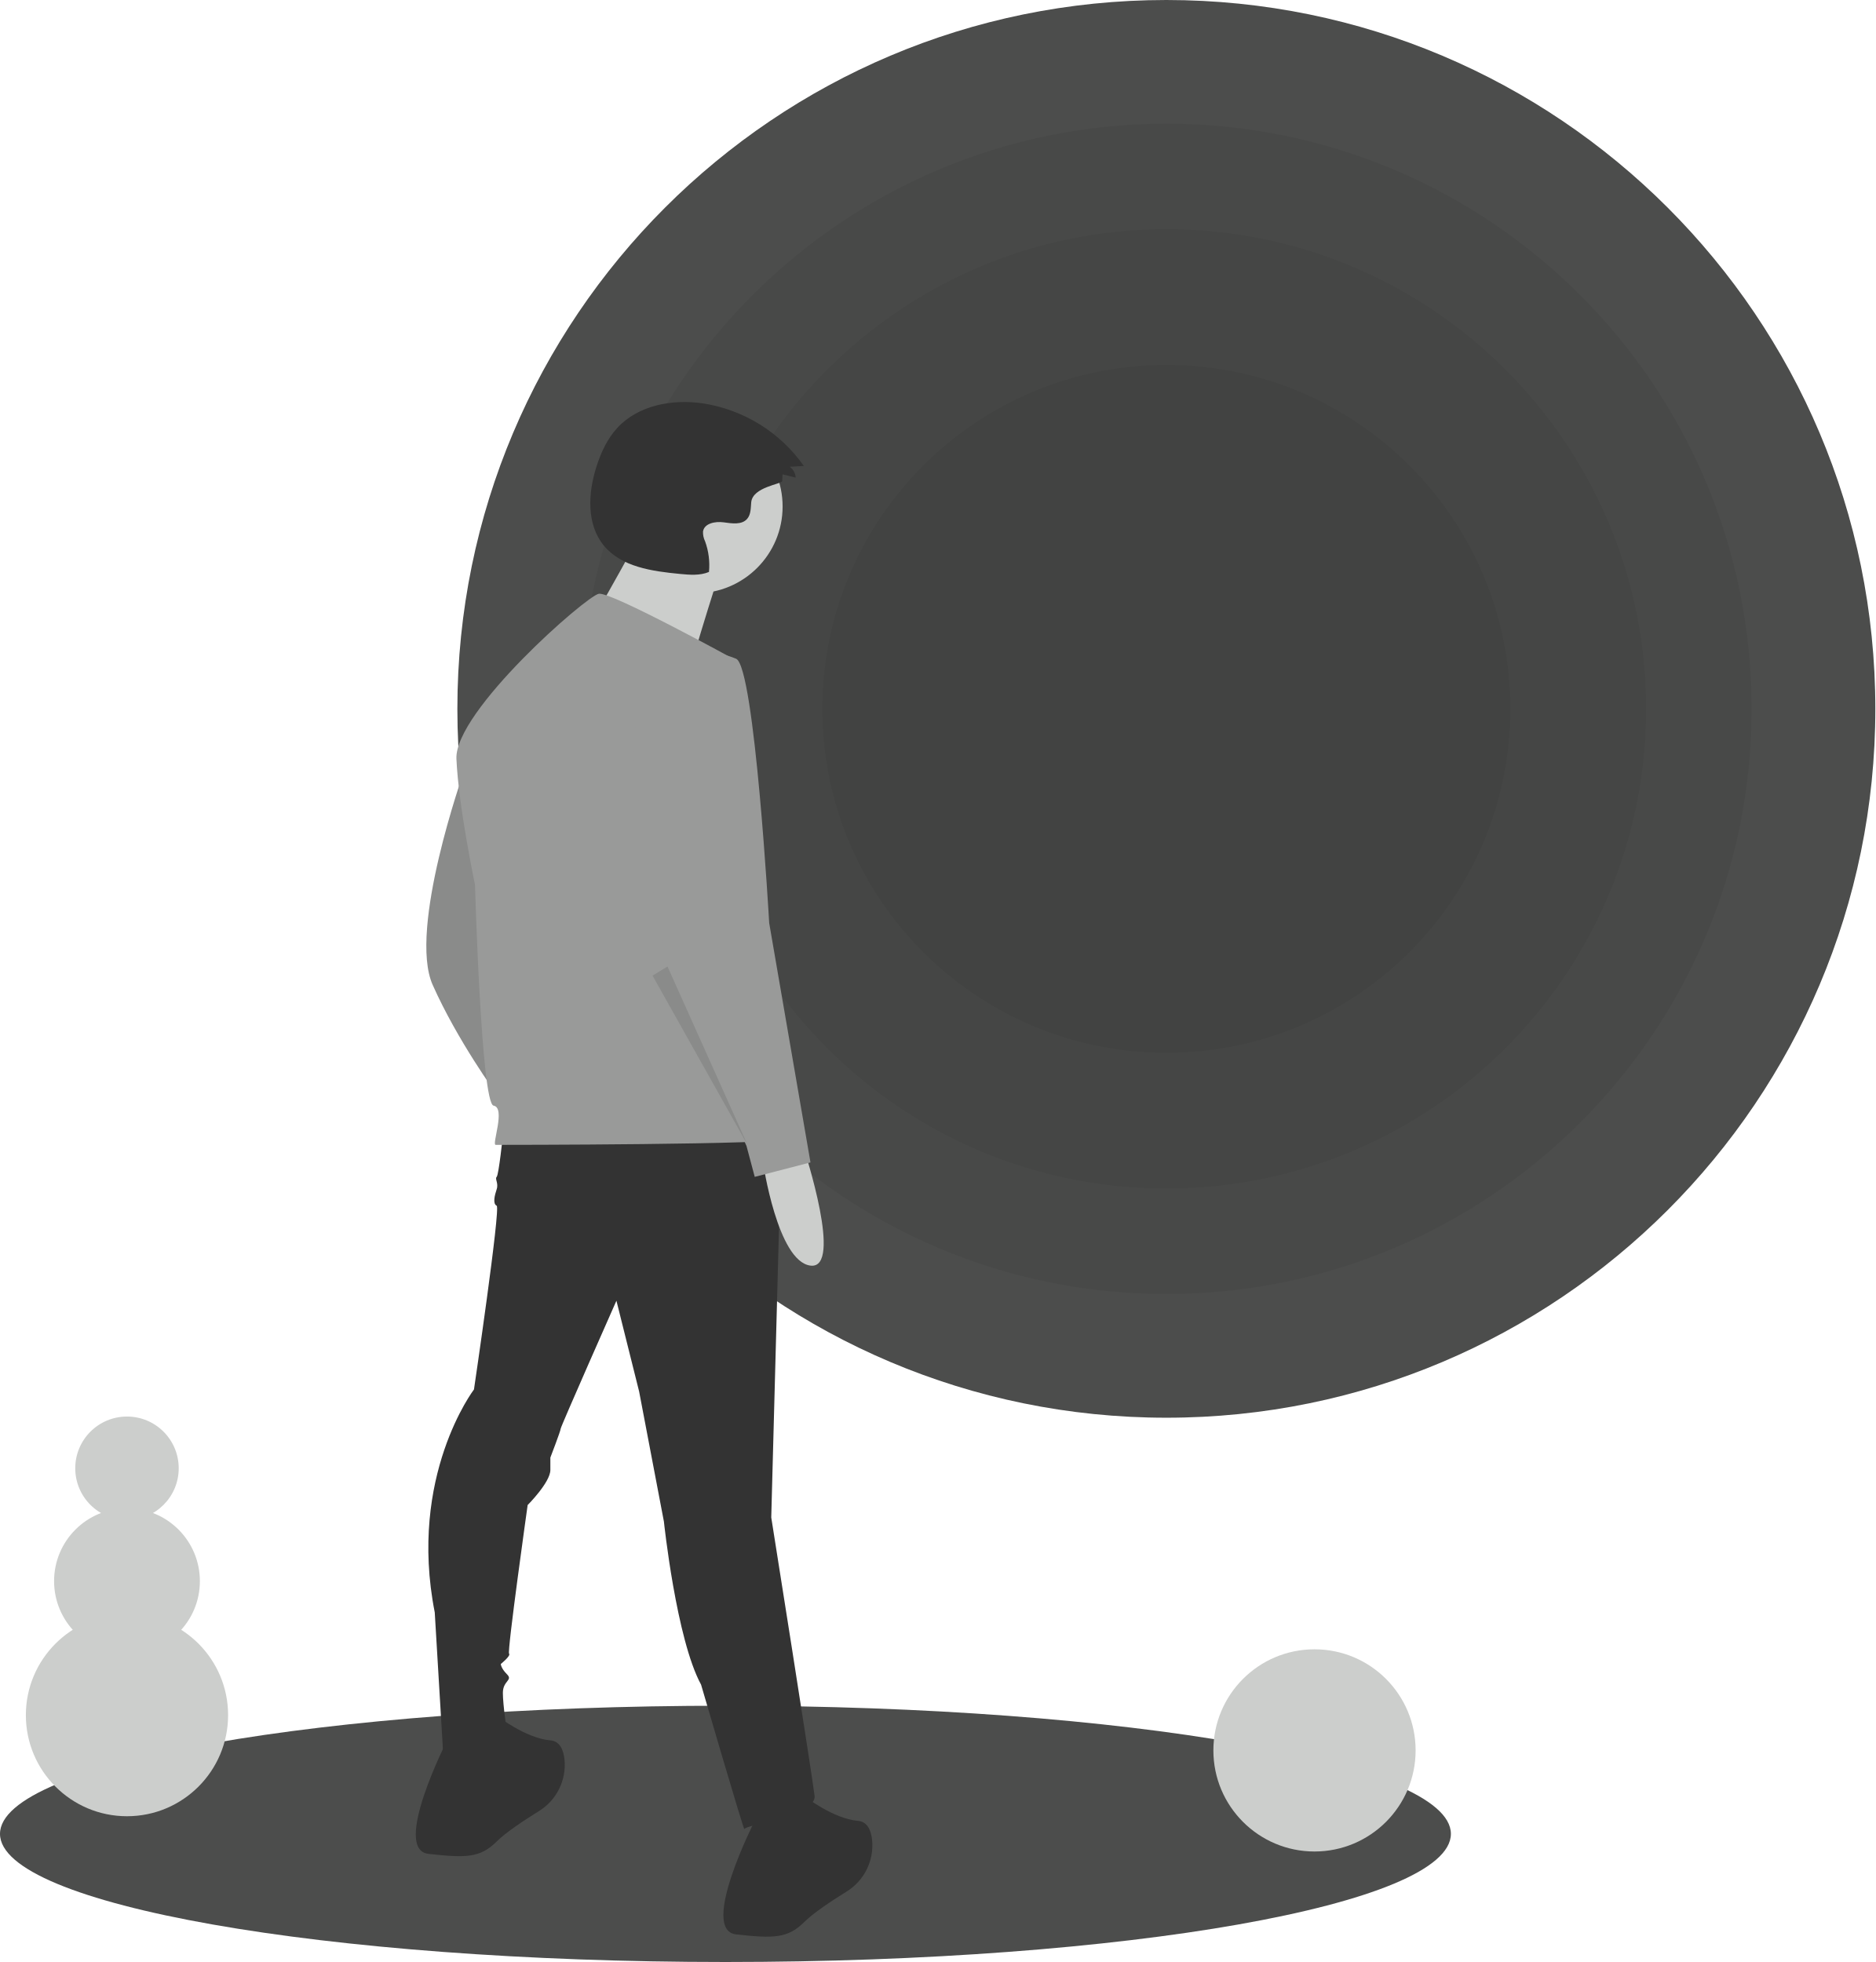
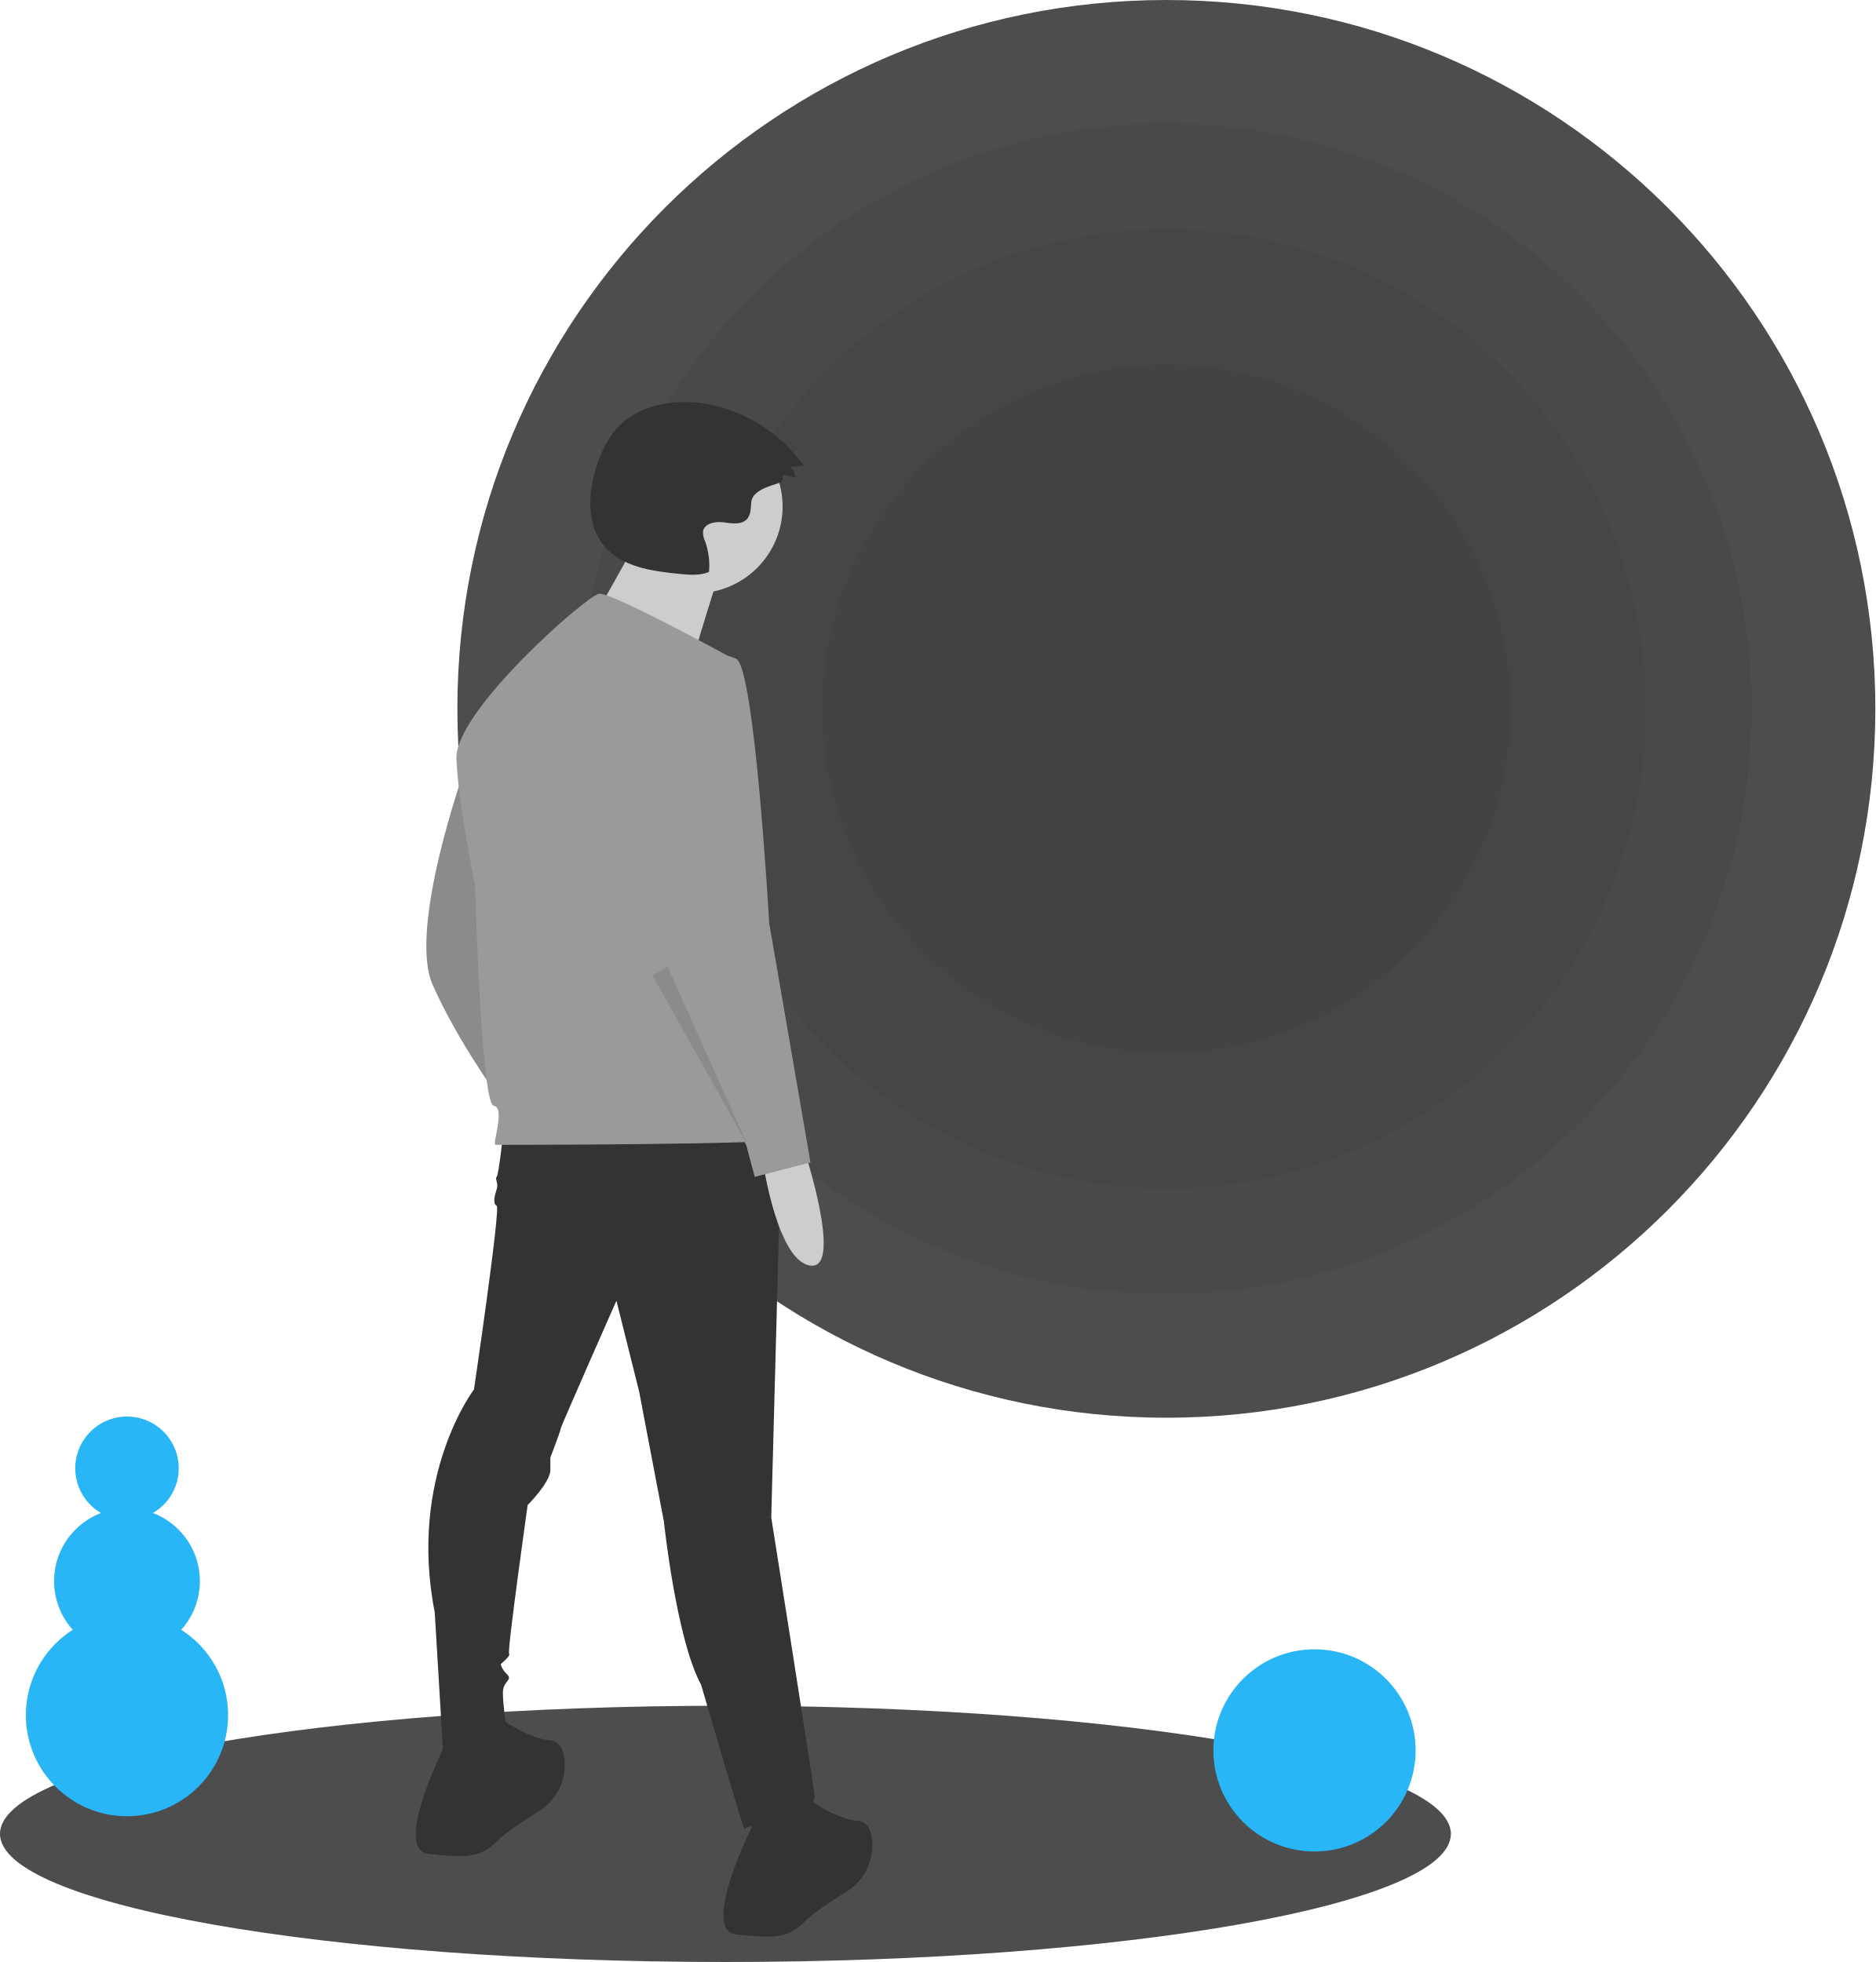
<svg xmlns="http://www.w3.org/2000/svg" data-name="Layer 1" width="797.5" height="834.5" viewBox="0 0 797.5 834.5">
  <ellipse cx="308.5" cy="780" rx="308.5" ry="54.5" fill="#4C4D4C" />
  <circle cx="496" cy="301.5" r="301.5" fill="#4C4D4C" />
  <circle cx="496" cy="301.5" r="248.898" opacity="0.05" />
  <circle cx="496" cy="301.5" r="203.994" opacity="0.05" />
  <circle cx="496" cy="301.5" r="146.26" opacity="0.05" />
  <path d="M398.42,361.232s-23.704,66.722-13.169,90.426,27.216,46.53,27.216,46.53S406.322,365.622,398.42,361.232Z" transform="translate(-201.25 -32.75)" fill="#999A99" />
  <path d="M398.42,361.232s-23.704,66.722-13.169,90.426,27.216,46.53,27.216,46.53S406.322,365.622,398.42,361.232Z" transform="translate(-201.25 -32.75)" opacity="0.1" />
  <path d="M415.101,515.747s-1.756,16.681-2.634,17.558.878,2.634,0,5.268-1.756,6.145,0,7.023-9.657,78.135-9.657,78.135-28.094,36.873-16.681,94.816l3.512,58.821s27.216,1.756,27.216-7.901c0,0-1.756-11.413-1.756-16.681s4.39-5.268,1.756-7.901-2.634-4.39-2.634-4.39,4.39-3.512,3.512-4.39,7.901-63.211,7.901-63.211,9.657-9.657,9.657-14.925v-5.268s4.39-11.413,4.39-12.291,23.704-54.431,23.704-54.431l9.657,38.629,10.535,55.309s5.268,50.042,15.803,69.356c0,0,18.436,63.211,18.436,61.455s30.727-6.145,29.849-14.047-18.436-118.52-18.436-118.52L533.621,513.991Z" transform="translate(-201.25 -32.75)" fill="#333333" />
  <path d="M391.397,772.978s-23.704,46.53-7.901,48.286,21.948,1.756,28.971-5.268c3.84-3.84,11.615-8.991,17.876-12.873a23.117,23.117,0,0,0,10.969-21.982c-.463-4.295-2.068-7.834-6.019-8.164-10.535-.878-22.826-10.535-22.826-10.535Z" transform="translate(-201.25 -32.75)" fill="#333333" />
  <path d="M522.208,807.217s-23.704,46.53-7.901,48.286,21.948,1.756,28.971-5.268c3.84-3.84,11.615-8.991,17.876-12.873a23.117,23.117,0,0,0,10.969-21.982c-.463-4.295-2.068-7.834-6.019-8.164-10.535-.878-22.826-10.535-22.826-10.535Z" transform="translate(-201.25 -32.75)" fill="#333333" />
  <circle cx="295.905" cy="215.433" r="36.905" fill="#cccecc" />
  <path d="M473.43,260.308S447.07,308.812,444.961,308.812,492.41,324.628,492.41,324.628s13.707-46.394,15.816-50.612Z" transform="translate(-201.25 -32.75)" fill="#cccecc" />
  <path d="M513.867,313.385s-52.675-28.971-57.943-28.094-61.455,50.042-60.577,70.234,7.901,53.553,7.901,53.553,2.634,93.06,7.901,93.938-.878,16.681.878,16.681,122.909,0,123.787-2.634S513.867,313.385,513.867,313.385Z" transform="translate(-201.25 -32.75)" fill="#999A99" />
  <path d="M543.278,521.892s16.681,50.92,2.634,49.164-20.192-43.896-20.192-43.896Z" transform="translate(-201.25 -32.75)" fill="#cccecc" />
  <path d="M498.504,310.313s-32.483,7.023-27.216,50.92,14.925,87.792,14.925,87.792l32.483,71.112,3.512,13.169,23.704-6.145L528.353,425.321s-6.145-108.863-14.047-112.374A34,34,0,0,0,498.504,310.313Z" transform="translate(-201.25 -32.75)" fill="#999A99" />
  <polygon points="277.5 414.958 317.885 486.947 283.86 411.09 277.5 414.958" opacity="0.1" />
  <path d="M533.896,237.316l.122-2.82,5.61,1.396a6.27,6.27,0,0,0-2.514-4.615l5.976-.334a64.477,64.477,0,0,0-43.124-26.651c-12.926-1.873-27.318.838-36.182,10.43-4.299,4.653-7.001,10.57-8.922,16.607-3.539,11.118-4.26,24.372,3.12,33.409,7.501,9.185,20.602,10.984,32.406,12.121,4.153.4,8.506.772,12.355-.839a29.721,29.721,0,0,0-1.654-13.037,8.687,8.687,0,0,1-.879-4.152c.525-3.512,5.209-4.396,8.728-3.922s7.75,1.2,10.062-1.494c1.593-1.856,1.499-4.559,1.71-6.996C521.282,239.785,533.836,238.707,533.896,237.316Z" transform="translate(-201.25 -32.75)" fill="#333333" />
-   <circle cx="559" cy="744.5" r="43" fill="#cccecc" />
-   <circle cx="54" cy="729.5" r="43" fill="#cccecc" />
-   <circle cx="54" cy="672.5" r="31" fill="#cccecc" />
-   <circle cx="54" cy="624.5" r="22" fill="#cccecc" />
+   <circle cx="559" cy="744.5" r="43" fill="#29b6f6" />
+   <circle cx="54" cy="729.5" r="43" fill="#29b6f6" />
+   <circle cx="54" cy="672.5" r="31" fill="#29b6f6" />
+   <circle cx="54" cy="624.5" r="22" fill="#29b6f6" />
</svg>
